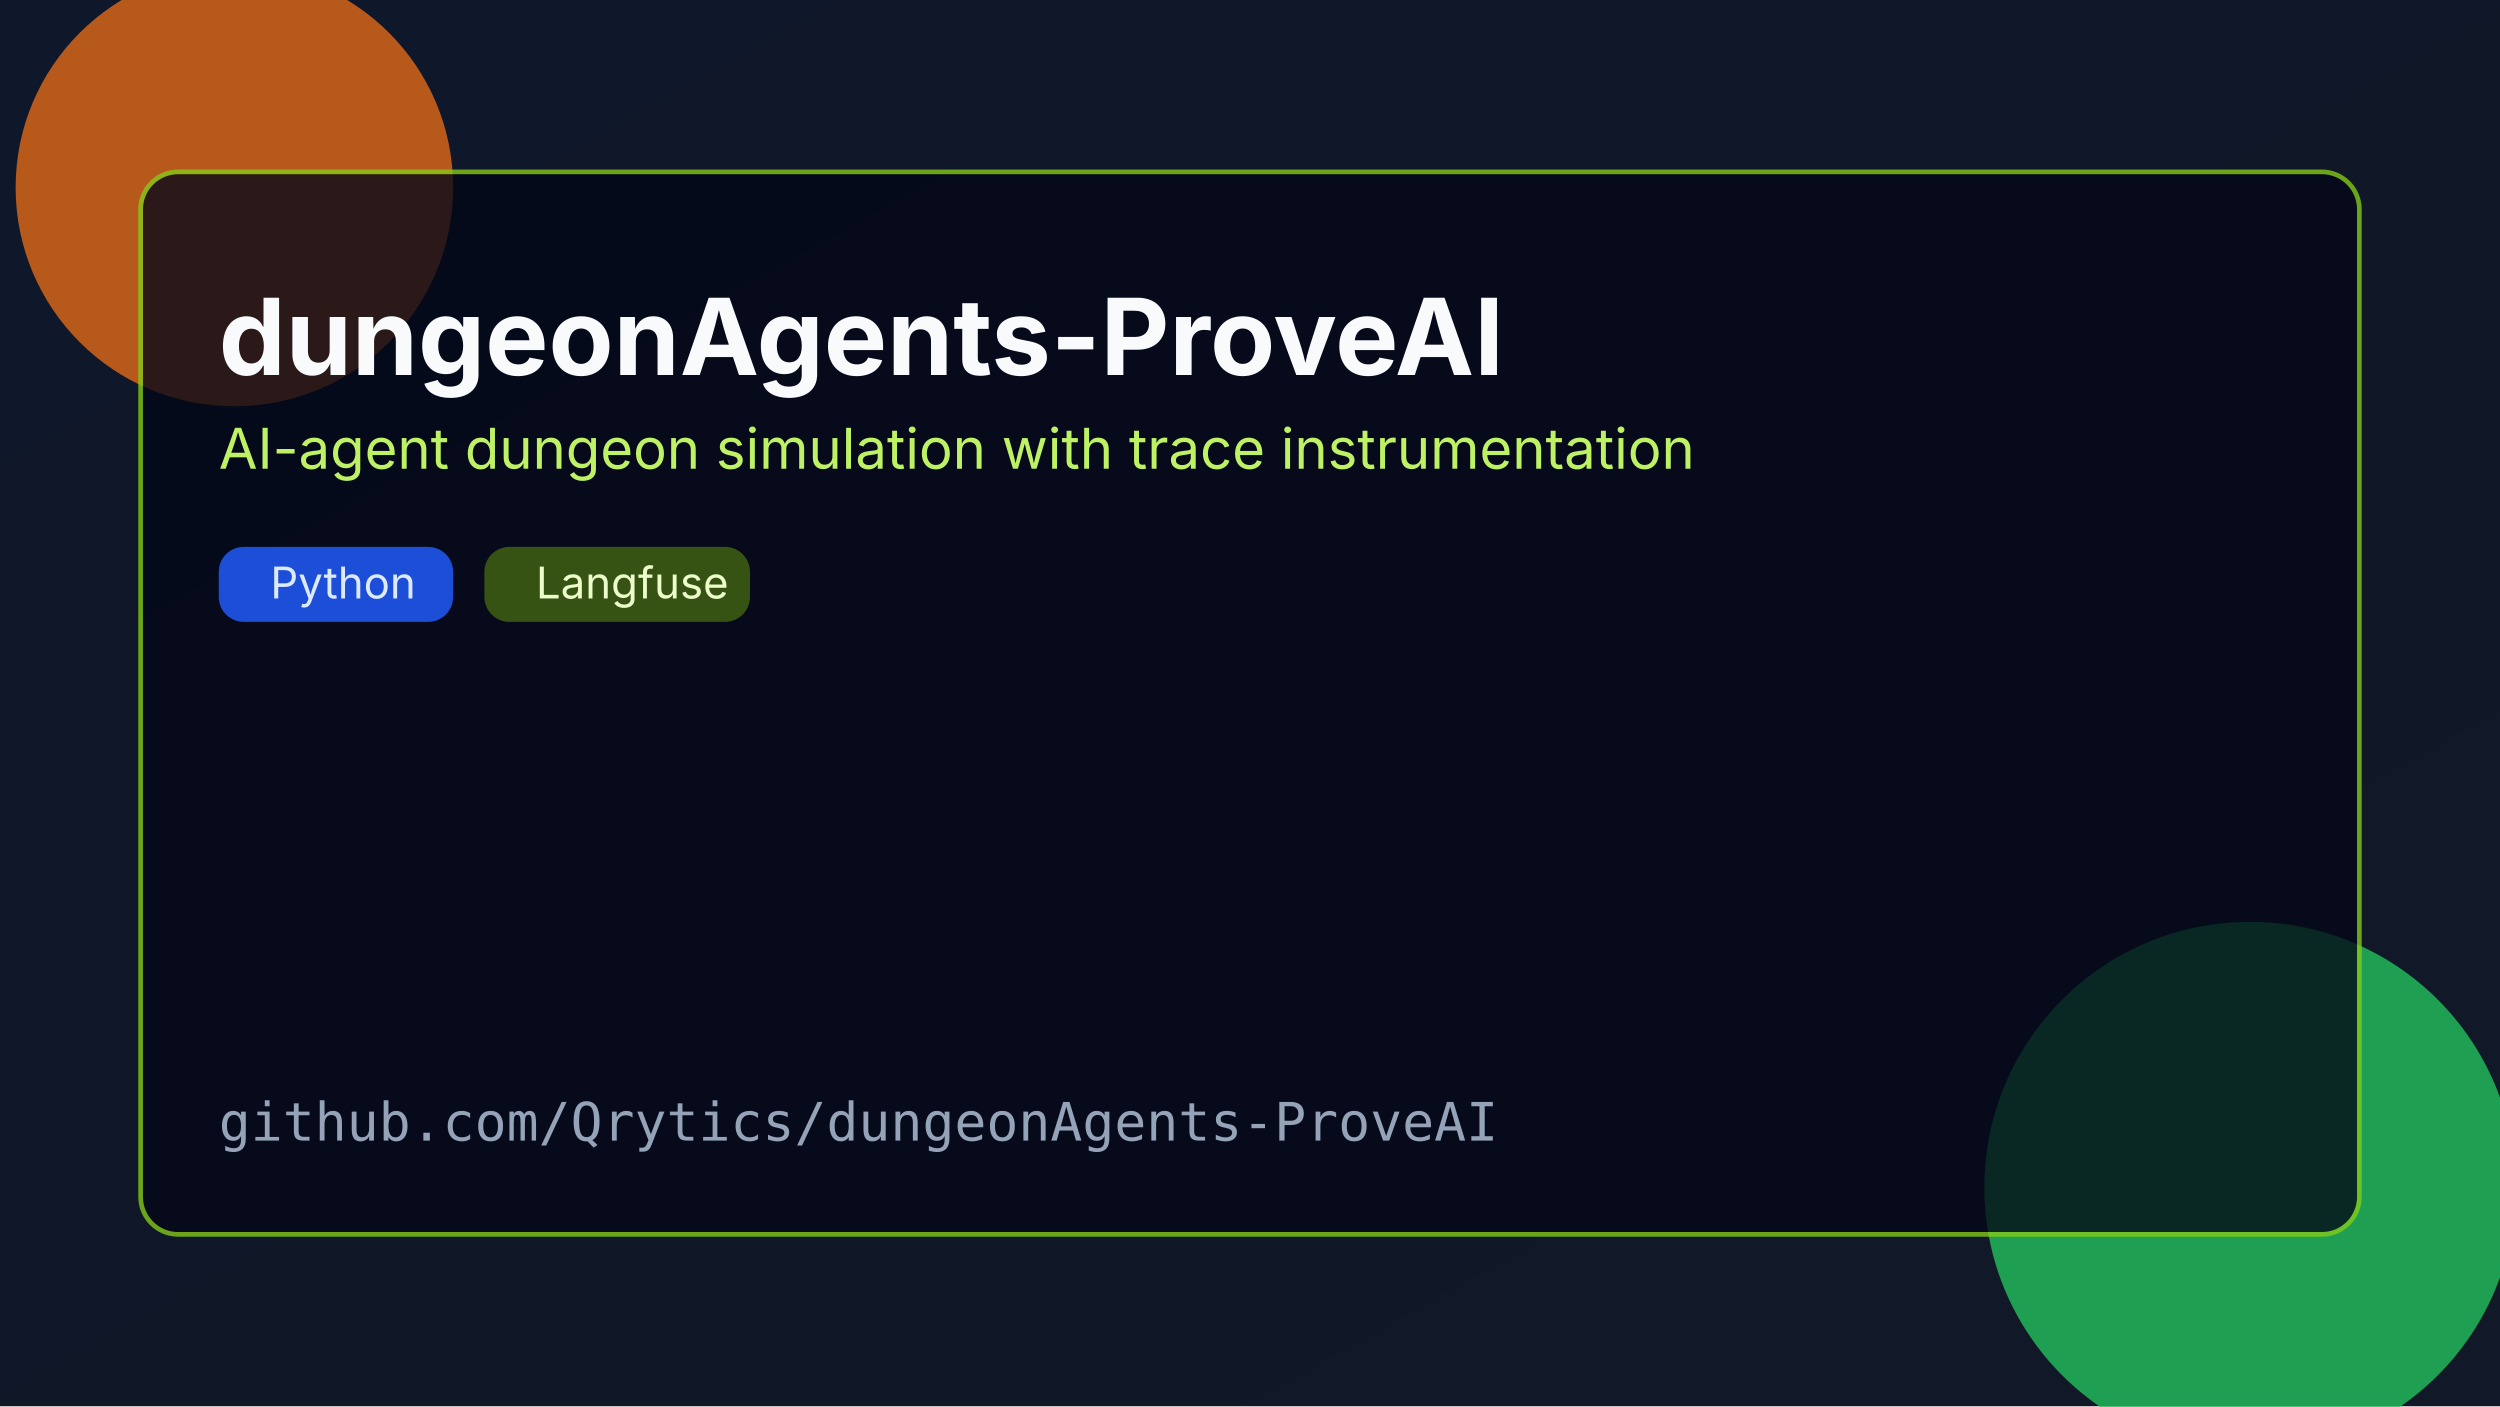
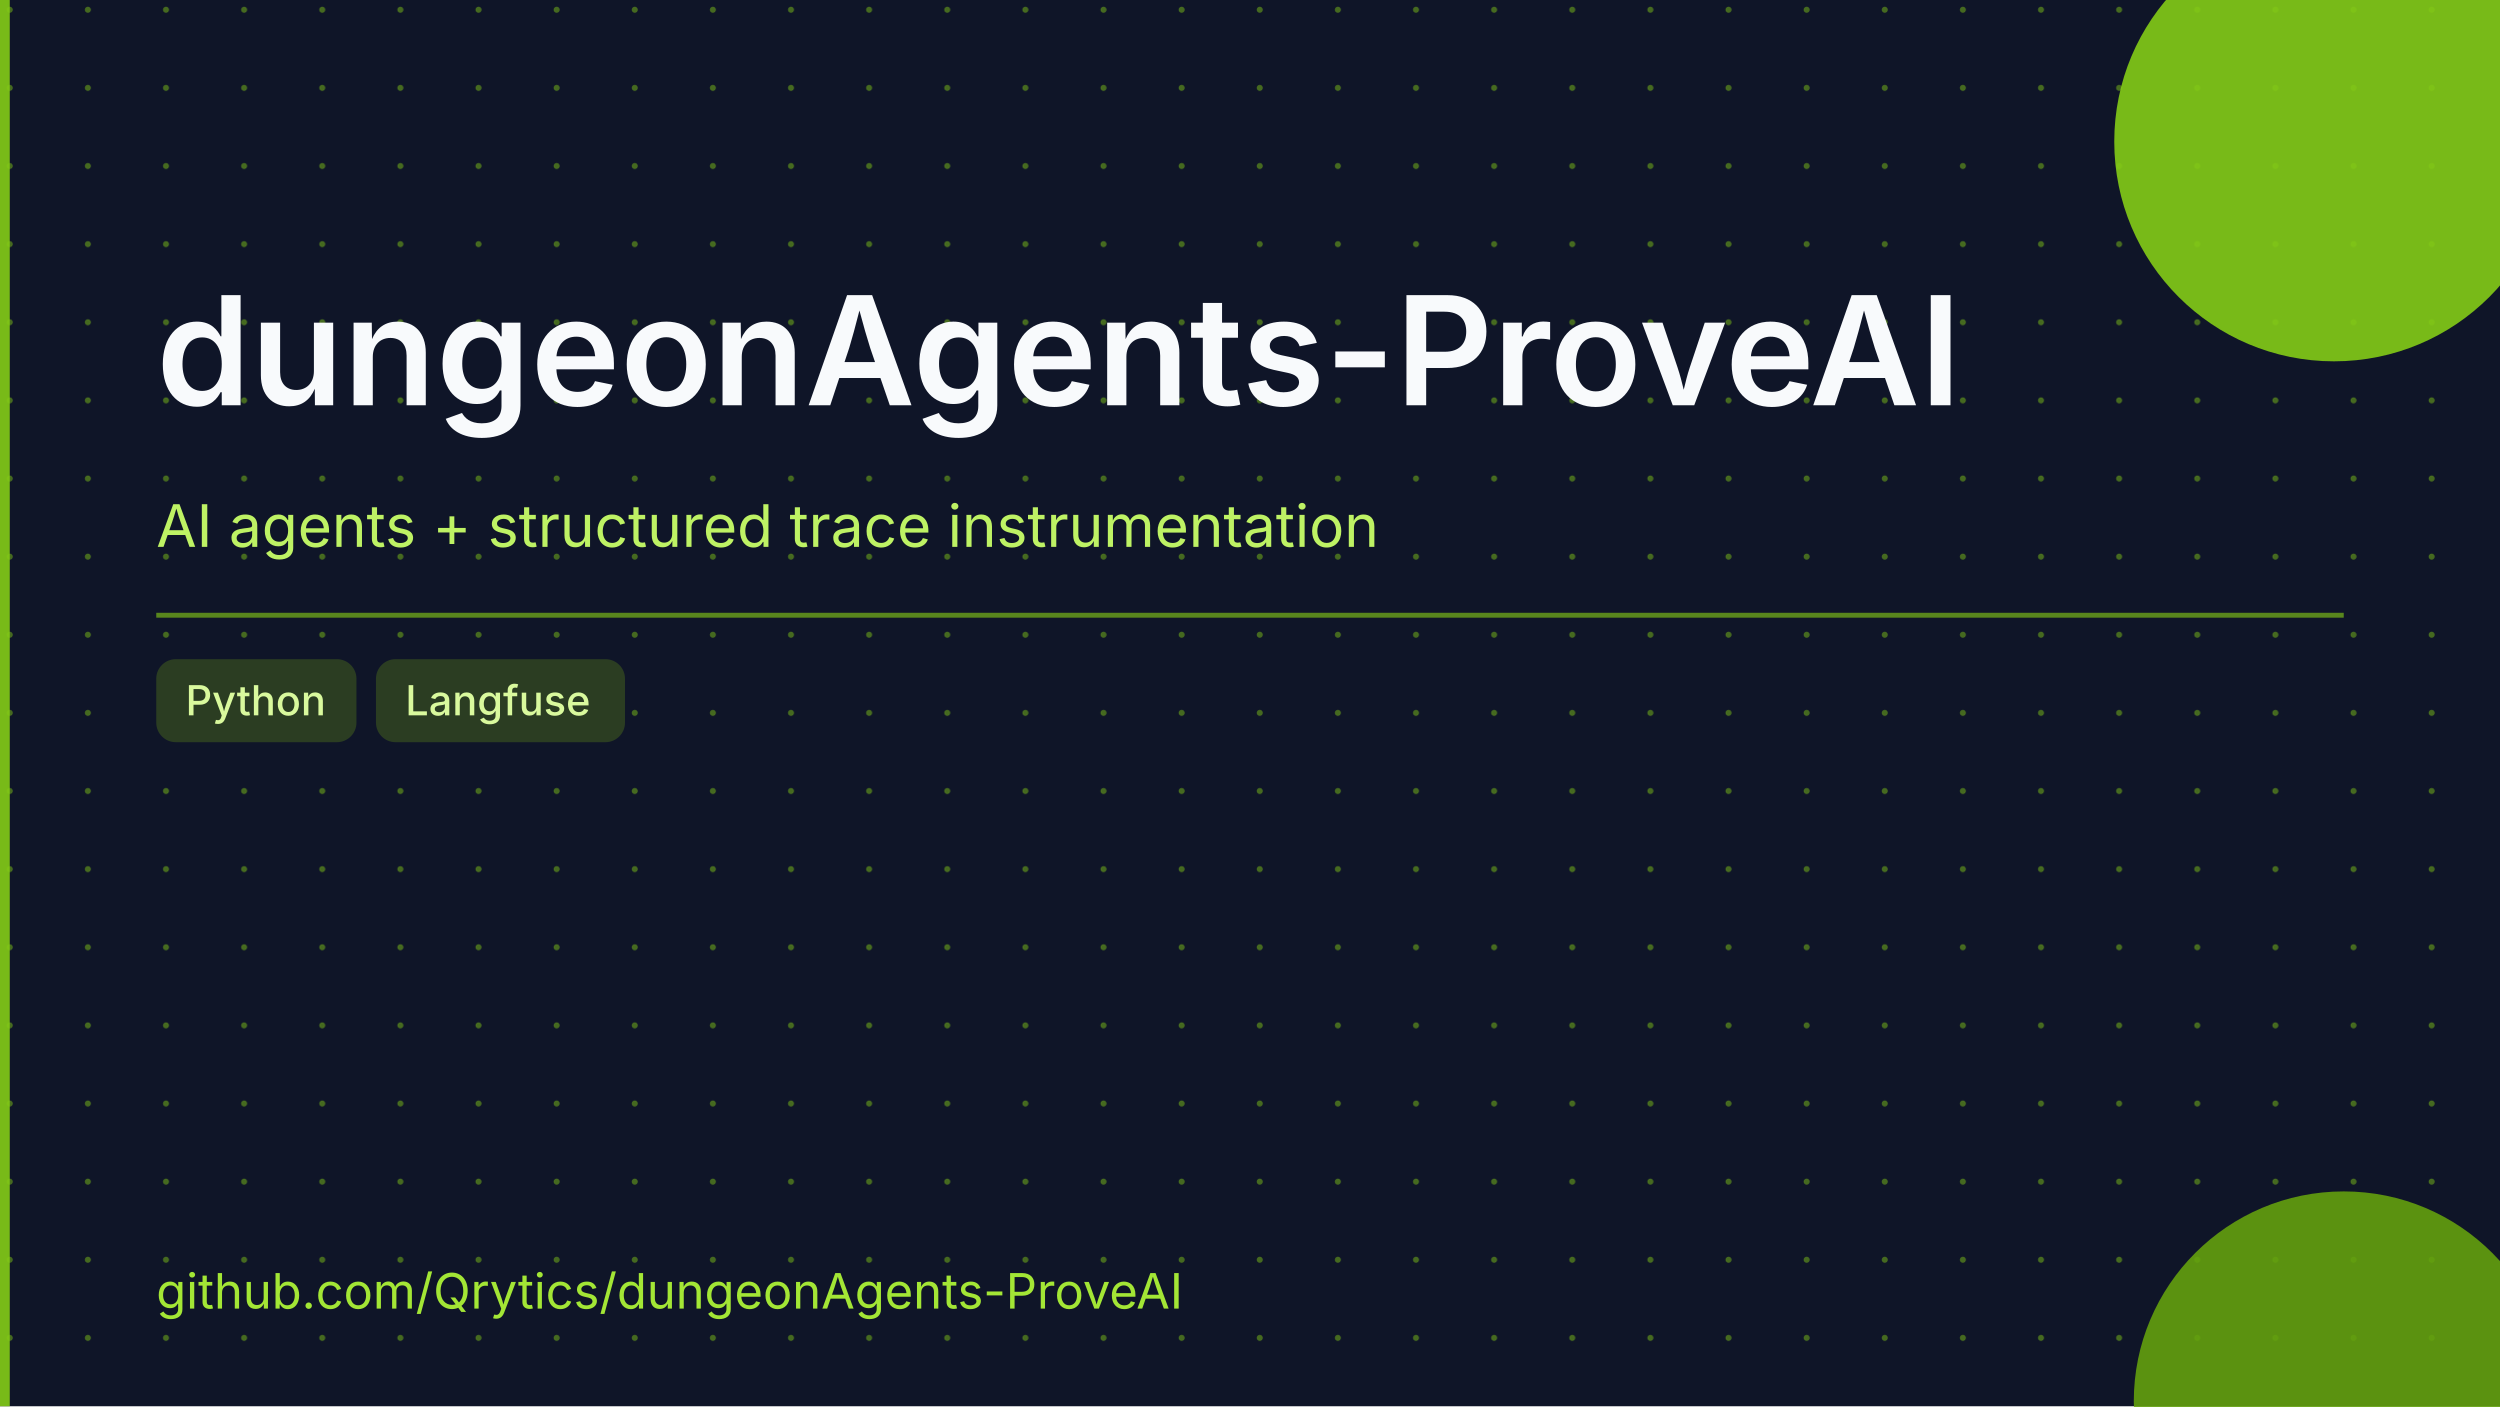
- <svg xmlns="http://www.w3.org/2000/svg" width="1600" height="900" viewBox="0 0 1600 900">
+ <svg xmlns="http://www.w3.org/2000/svg" width="1024" height="576" viewBox="0 0 1024 576">
  <defs>
-     <linearGradient id="bg" x1="0" y1="0" x2="1" y2="1">
-       <stop offset="0%" stop-color="#0f172a" />
-       <stop offset="100%" stop-color="#111827" />
-     </linearGradient>
+     <pattern id="dotGrid" width="32" height="32" patternUnits="userSpaceOnUse">
+       <circle cx="4" cy="4" r="1.25" fill="#84cc16" opacity="0.46" />
+     </pattern>
  </defs>
-   <rect width="1600" height="900" fill="url(#bg)" />
-   <circle cx="1440" cy="760" r="170" fill="#22c55e" opacity="0.78" />
-   <circle cx="150" cy="120" r="140" fill="#f97316" opacity="0.72" />
-   <rect x="90" y="110" width="1420" height="680" rx="24" fill="#020617" opacity="0.78" stroke="#84cc16" stroke-width="3" />
-   <text x="140" y="240" fill="#f8fafc" font-size="68" font-family="Inter,Segoe UI,Arial,sans-serif" font-weight="700">dungeonAgents-ProveAI</text>
-   <text x="140" y="300" fill="#bef264" font-size="36" font-family="Inter,Segoe UI,Arial,sans-serif">AI-agent dungeon simulation with trace instrumentation</text>
-   <rect x="140" y="350" width="150" height="48" rx="16" fill="#1d4ed8" />
-   <text x="173" y="383" fill="#dbeafe" font-size="28" font-family="Inter,Segoe UI,Arial,sans-serif">Python</text>
-   <rect x="310" y="350" width="170" height="48" rx="16" fill="#365314" />
-   <text x="343" y="383" fill="#ecfccb" font-size="28" font-family="Inter,Segoe UI,Arial,sans-serif">Langfuse</text>
-   <text x="140" y="730" fill="#94a3b8" font-size="34" font-family="JetBrains Mono,Consolas,monospace">github.com/Qrytics/dungeonAgents-ProveAI</text>
+   <rect width="1024" height="576" fill="#0f1528" />
+   <rect width="1024" height="576" fill="url(#dotGrid)" />
+   <rect x="0" y="0" width="4" height="576" fill="#84cc16" opacity="0.9" />
+   <circle cx="956" cy="58" r="90" fill="#84cc16" opacity="0.9" />
+   <circle cx="960" cy="574" r="86" fill="#65a30d" opacity="0.88" />
+   <text x="64" y="166" fill="#f8fafc" font-size="62" font-family="Inter,Segoe UI,Arial,sans-serif" font-weight="600">
+     dungeonAgents-ProveAI
+   </text>
+   <text x="64" y="224" fill="#bef264" font-size="24" font-family="Inter,Segoe UI,Arial,sans-serif" font-weight="400">
+     AI agents + structured trace instrumentation
+   </text>
+   <line x1="64" y1="252" x2="960" y2="252" stroke="#84cc16" stroke-width="2" opacity="0.62" />
+   <rect x="64" y="270" width="82" height="34" rx="8" fill="#2b3d22" />
+   <text x="76" y="293" fill="#d9f99d" font-size="17" font-family="Inter,Segoe UI,Arial,sans-serif" font-weight="500">Python</text>
+   <rect x="154" y="270" width="102" height="34" rx="8" fill="#2b3d22" />
+   <text x="166" y="293" fill="#d9f99d" font-size="17" font-family="Inter,Segoe UI,Arial,sans-serif" font-weight="500">Langfuse</text>
+   <text x="64" y="536" fill="#a3e635" font-size="20" font-family="Inter,Segoe UI,Arial,sans-serif" font-weight="400">
+     github.com/Qrytics/dungeonAgents-ProveAI
+   </text>
</svg>
